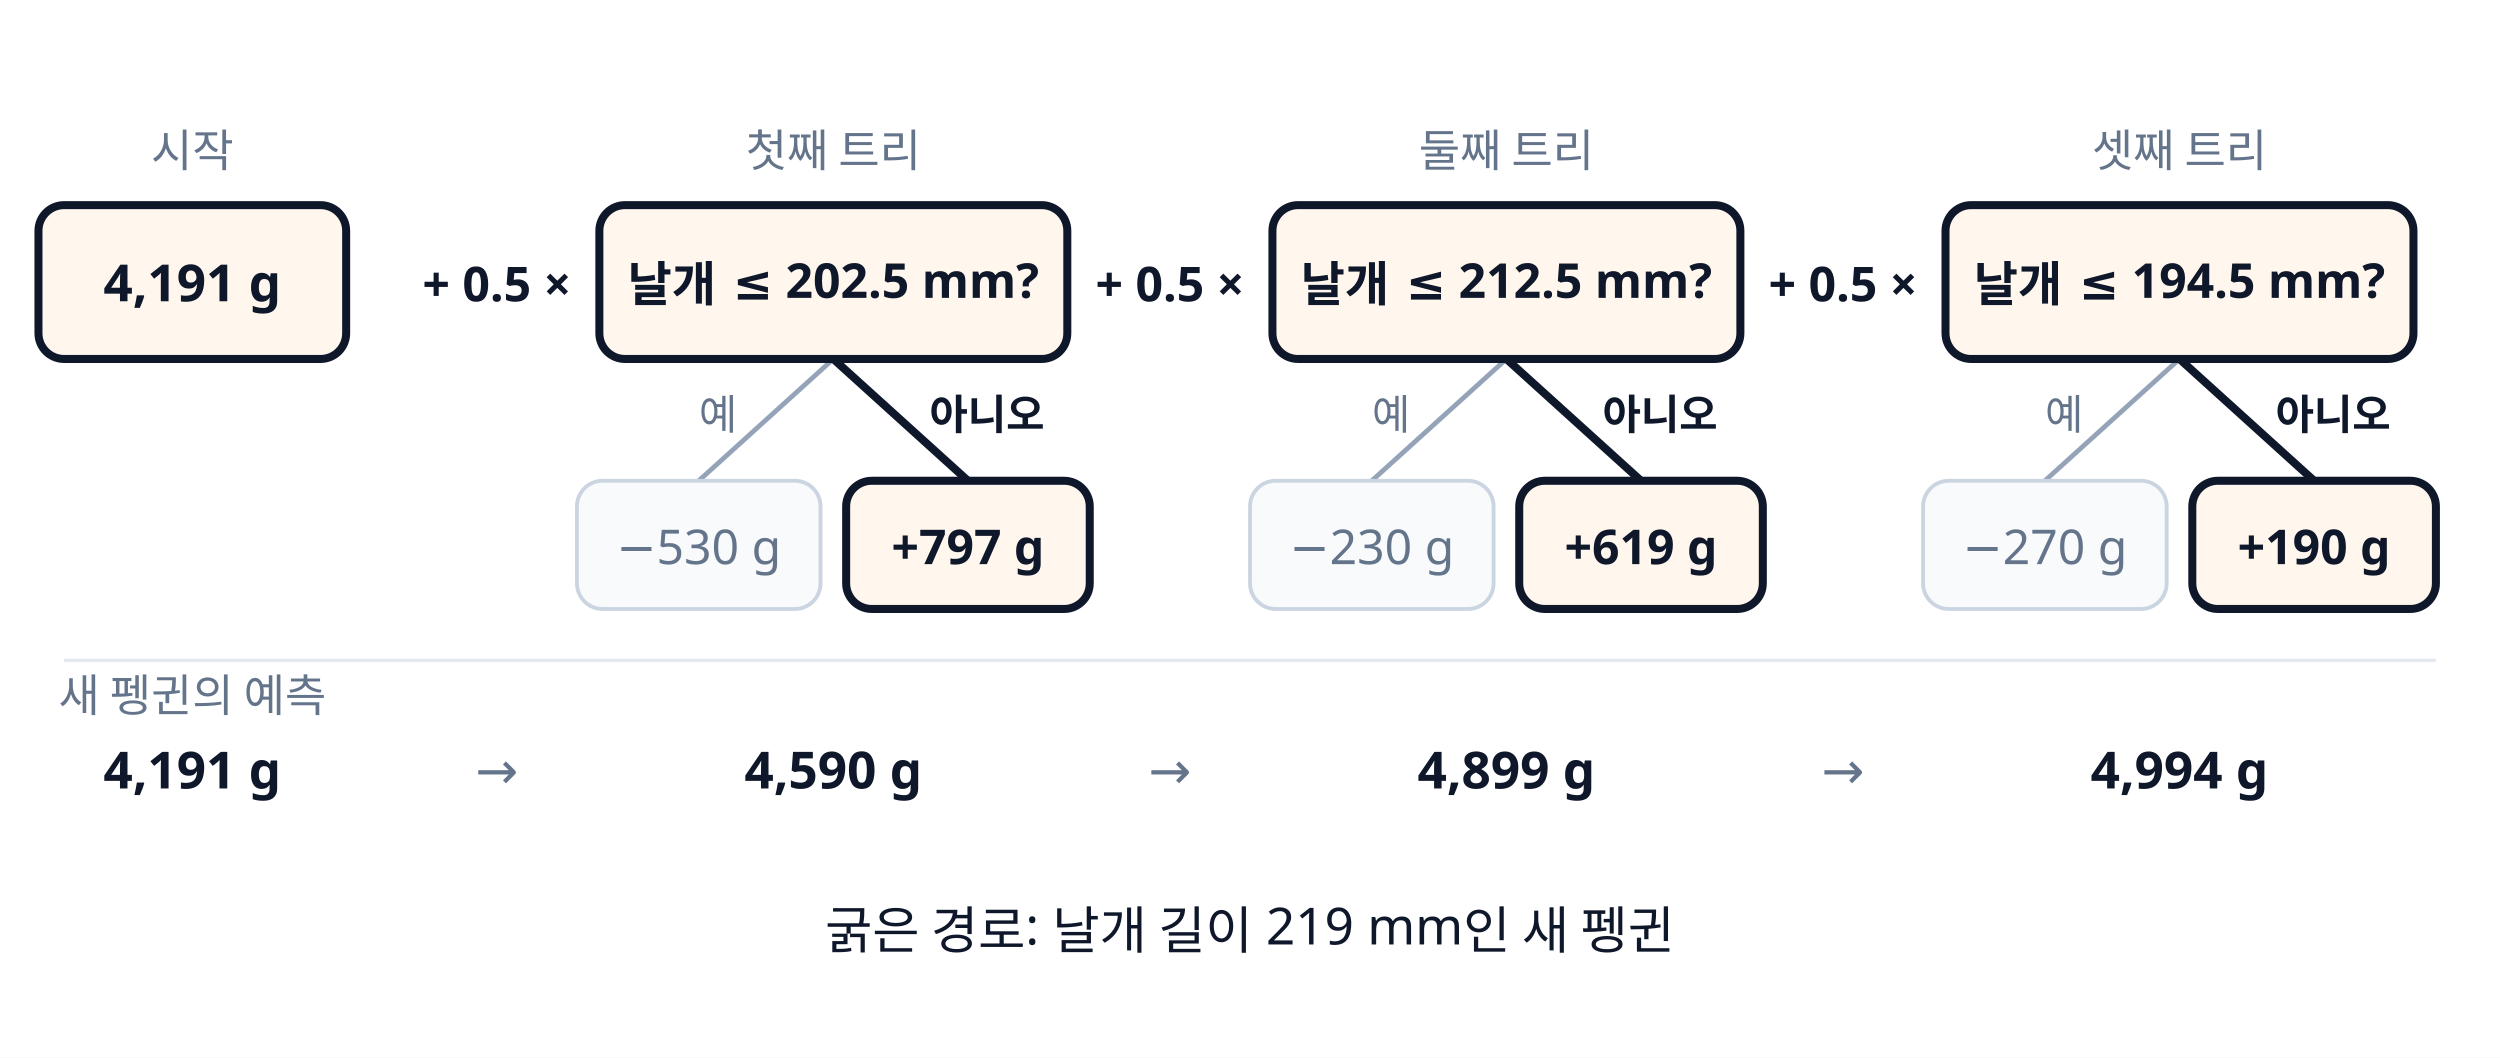
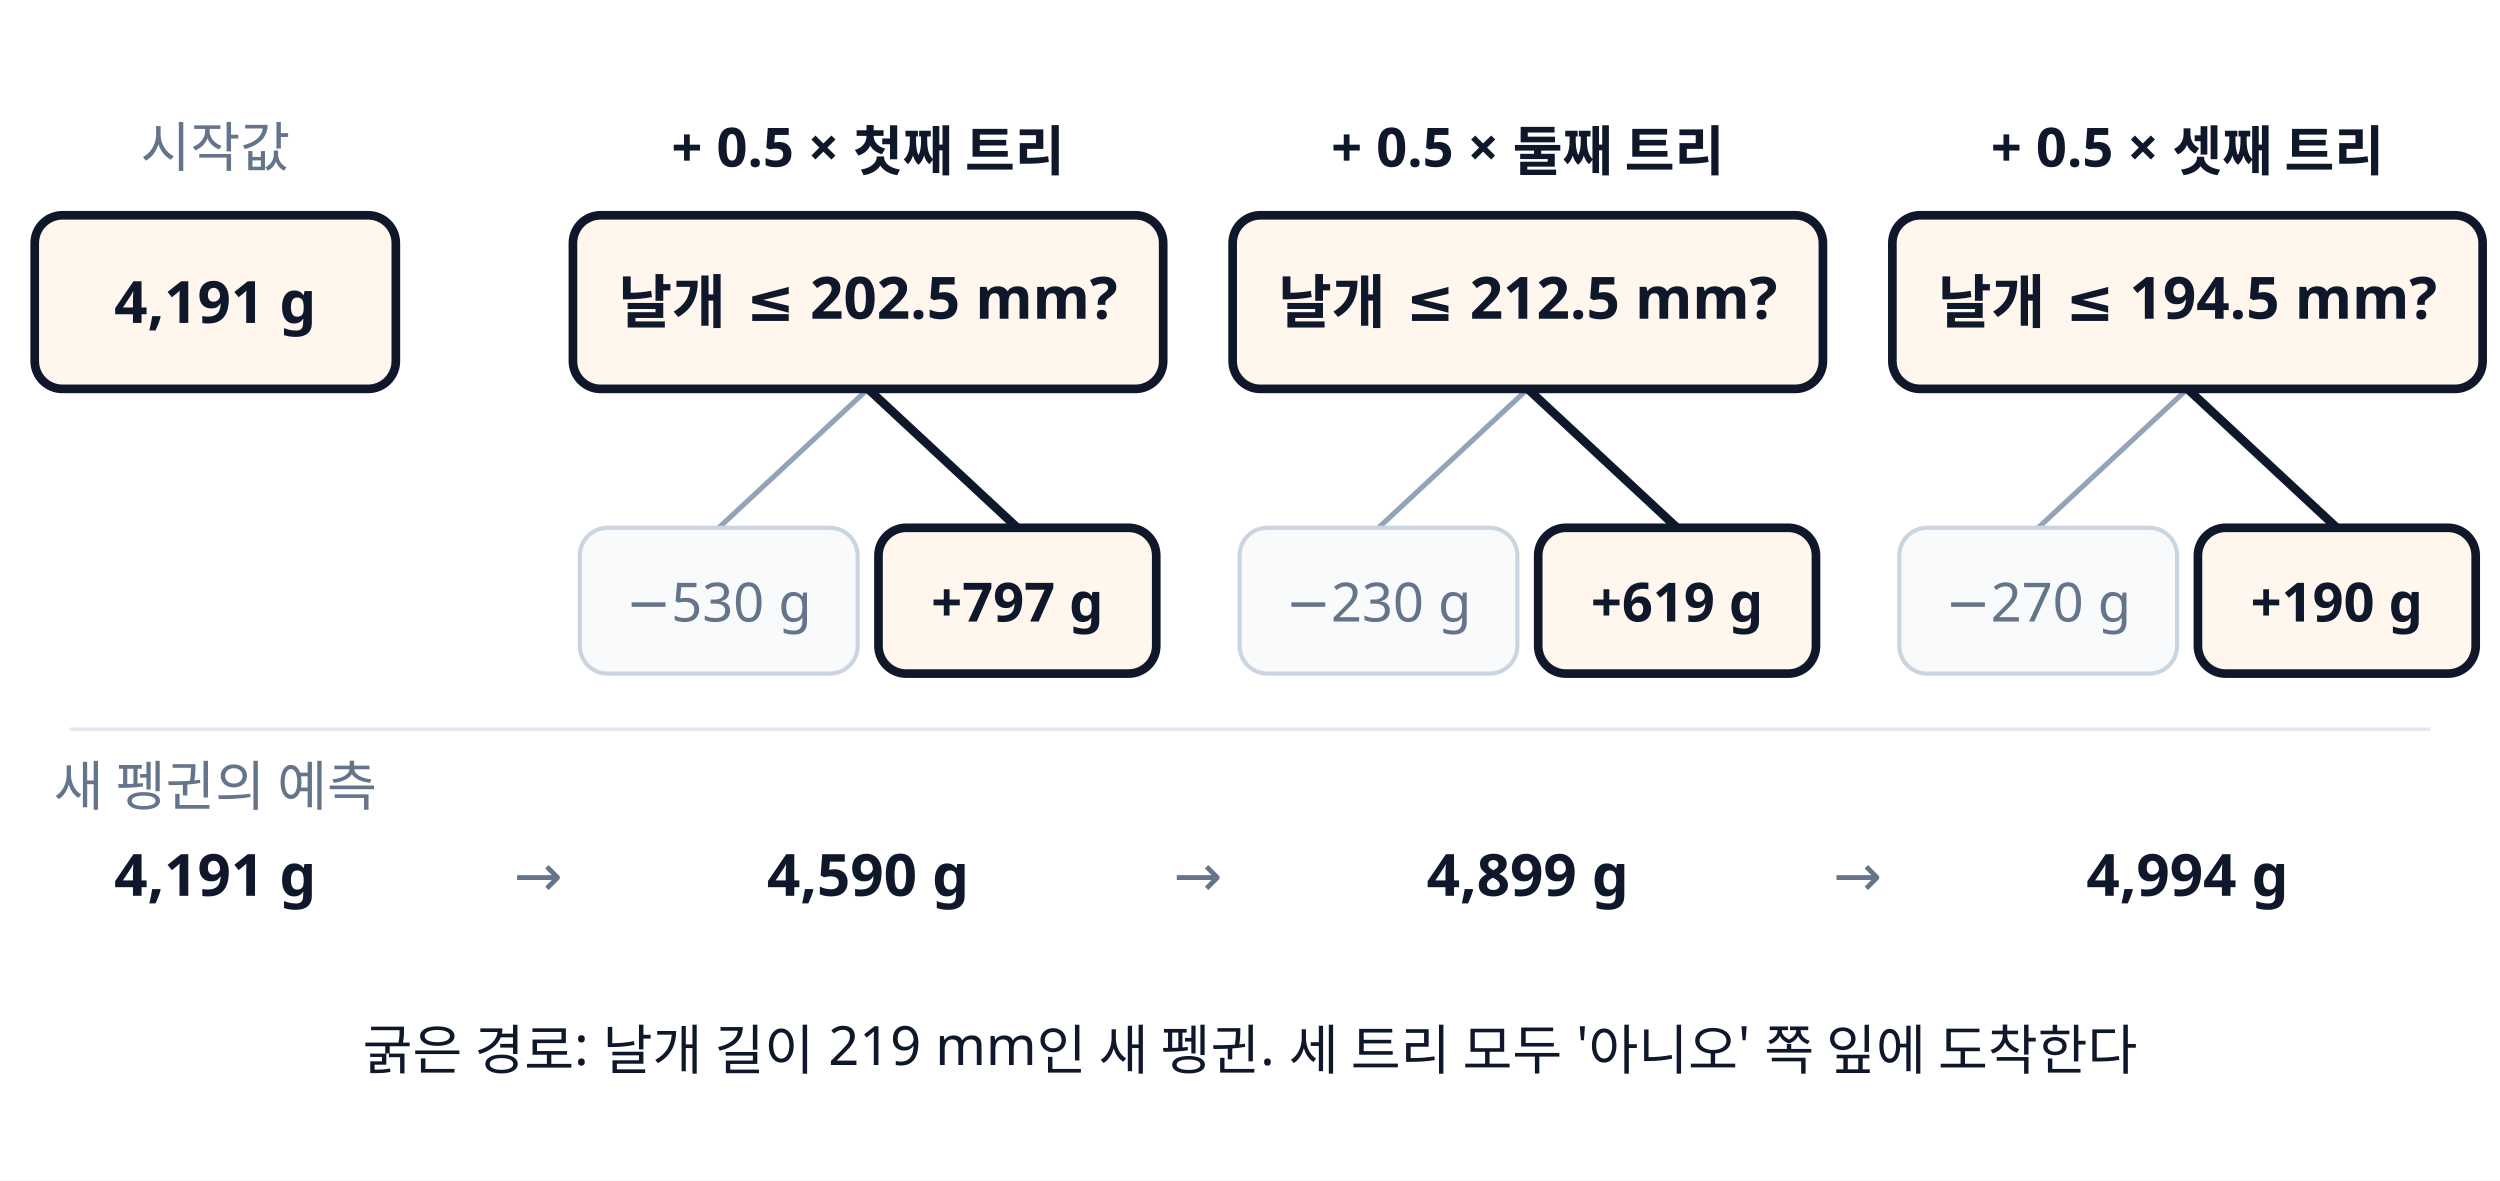
- <svg xmlns="http://www.w3.org/2000/svg" viewBox="0 0 780 330" width="780" height="330" font-family="Pretendard, 'Apple SD Gothic Neo', 'Malgun Gothic', 'Noto Sans KR', sans-serif" role="img" aria-label="시작 예측에 잔차를 예측하는 트리 셋을 차례로 더하는 부스팅">
-   <rect width="780" height="330" fill="#ffffff" />
-   <text x="60" y="52" font-size="14" fill="#64748b" text-anchor="middle">시작</text>
-   <rect x="12.0" y="64" width="96" height="48" rx="8" fill="#fff7ed" stroke="#0f172a" stroke-width="2.5" />
-   <text x="60" y="94" font-size="16" fill="#0f172a" text-anchor="middle" font-weight="600">4,191 g</text>
-   <text x="60" y="222" font-size="14" fill="#64748b" text-anchor="middle">새 펭귄의 예측</text>
-   <text x="60" y="246" font-size="16" fill="#0f172a" text-anchor="middle" font-weight="600">4,191 g</text>
-   <text x="155" y="94" font-size="15" fill="#0f172a" text-anchor="middle" font-weight="600">+ 0.5 ×</text>
-   <text x="260" y="52" font-size="14" fill="#64748b" text-anchor="middle">첫째 트리</text>
-   <line x1="260" y1="112" x2="218" y2="150" stroke="#94a3b8" stroke-width="1.5" />
-   <line x1="260" y1="112" x2="302" y2="150" stroke="#0f172a" stroke-width="2.5" />
-   <text x="230" y="134" font-size="13" fill="#64748b" text-anchor="end">예</text>
-   <text x="290" y="134" font-size="13" fill="#0f172a" text-anchor="start" font-weight="600">아니오</text>
-   <rect x="187.0" y="64" width="146" height="48" rx="8" fill="#fff7ed" stroke="#0f172a" stroke-width="2.5" />
-   <text x="260" y="94" font-size="15" fill="#0f172a" text-anchor="middle" font-weight="600">날개 ≤ 202.5 mm?</text>
-   <rect x="180.0" y="150" width="76" height="40" rx="8" fill="#f8fafc" stroke="#cbd5e1" stroke-width="1.2" />
-   <text x="218" y="176" font-size="15" fill="#64748b" text-anchor="middle">−530 g</text>
-   <rect x="264.0" y="150" width="76" height="40" rx="8" fill="#fff7ed" stroke="#0f172a" stroke-width="2.5" />
-   <text x="302" y="176" font-size="15" fill="#0f172a" text-anchor="middle" font-weight="600">+797 g</text>
-   <text x="155" y="246" font-size="16" fill="#64748b" text-anchor="middle">→</text>
-   <text x="260" y="246" font-size="16" fill="#0f172a" text-anchor="middle" font-weight="600">4,590 g</text>
-   <text x="365" y="94" font-size="15" fill="#0f172a" text-anchor="middle" font-weight="600">+ 0.5 ×</text>
-   <text x="470" y="52" font-size="14" fill="#64748b" text-anchor="middle">둘째 트리</text>
-   <line x1="470" y1="112" x2="428" y2="150" stroke="#94a3b8" stroke-width="1.5" />
-   <line x1="470" y1="112" x2="512" y2="150" stroke="#0f172a" stroke-width="2.5" />
-   <text x="440" y="134" font-size="13" fill="#64748b" text-anchor="end">예</text>
-   <text x="500" y="134" font-size="13" fill="#0f172a" text-anchor="start" font-weight="600">아니오</text>
-   <rect x="397.0" y="64" width="146" height="48" rx="8" fill="#fff7ed" stroke="#0f172a" stroke-width="2.5" />
-   <text x="470" y="94" font-size="15" fill="#0f172a" text-anchor="middle" font-weight="600">날개 ≤ 212.5 mm?</text>
-   <rect x="390.0" y="150" width="76" height="40" rx="8" fill="#f8fafc" stroke="#cbd5e1" stroke-width="1.2" />
-   <text x="428" y="176" font-size="15" fill="#64748b" text-anchor="middle">−230 g</text>
-   <rect x="474.0" y="150" width="76" height="40" rx="8" fill="#fff7ed" stroke="#0f172a" stroke-width="2.5" />
-   <text x="512" y="176" font-size="15" fill="#0f172a" text-anchor="middle" font-weight="600">+619 g</text>
-   <text x="365" y="246" font-size="16" fill="#64748b" text-anchor="middle">→</text>
-   <text x="470" y="246" font-size="16" fill="#0f172a" text-anchor="middle" font-weight="600">4,899 g</text>
-   <text x="575" y="94" font-size="15" fill="#0f172a" text-anchor="middle" font-weight="600">+ 0.5 ×</text>
-   <text x="680" y="52" font-size="14" fill="#64748b" text-anchor="middle">셋째 트리</text>
-   <line x1="680" y1="112" x2="638" y2="150" stroke="#94a3b8" stroke-width="1.5" />
-   <line x1="680" y1="112" x2="722" y2="150" stroke="#0f172a" stroke-width="2.5" />
-   <text x="650" y="134" font-size="13" fill="#64748b" text-anchor="end">예</text>
-   <text x="710" y="134" font-size="13" fill="#0f172a" text-anchor="start" font-weight="600">아니오</text>
-   <rect x="607.0" y="64" width="146" height="48" rx="8" fill="#fff7ed" stroke="#0f172a" stroke-width="2.5" />
-   <text x="680" y="94" font-size="15" fill="#0f172a" text-anchor="middle" font-weight="600">날개 ≤ 194.5 mm?</text>
-   <rect x="600.0" y="150" width="76" height="40" rx="8" fill="#f8fafc" stroke="#cbd5e1" stroke-width="1.2" />
-   <text x="638" y="176" font-size="15" fill="#64748b" text-anchor="middle">−270 g</text>
-   <rect x="684.0" y="150" width="76" height="40" rx="8" fill="#fff7ed" stroke="#0f172a" stroke-width="2.5" />
-   <text x="722" y="176" font-size="15" fill="#0f172a" text-anchor="middle" font-weight="600">+190 g</text>
-   <text x="575" y="246" font-size="16" fill="#64748b" text-anchor="middle">→</text>
-   <text x="680" y="246" font-size="16" fill="#0f172a" text-anchor="middle" font-weight="600">4,994 g</text>
-   <line x1="20" y1="206" x2="760" y2="206" stroke="#e2e8f0" stroke-width="1" />
-   <text x="390.0" y="296" font-size="16" fill="#0f172a" text-anchor="middle">굵은 경로: 날개 길이 219 mm인 새 펭귄</text>
+ <svg xmlns="http://www.w3.org/2000/svg" viewBox="0 0 720 340" width="720" height="340" font-family="Pretendard, 'Apple SD Gothic Neo', 'Malgun Gothic', 'Noto Sans KR', sans-serif" role="img" aria-label="시작값에 잔차를 예측하는 트리 셋의 출력을 차례로 더하는 부스팅">
+   <rect width="720" height="340" fill="#ffffff" />
+   <text x="62" y="48" font-size="15.6" fill="#64748b" text-anchor="middle">시작값</text>
+   <rect x="10.0" y="62" width="104" height="50" rx="8" fill="#fff7ed" stroke="#0f172a" stroke-width="2.5" />
+   <text x="62" y="93" font-size="16.8" fill="#0f172a" text-anchor="middle" font-weight="600">4,191 g</text>
+   <text x="62" y="232" font-size="15.6" fill="#64748b" text-anchor="middle">새 펭귄의 예측</text>
+   <text x="62" y="258" font-size="16.8" fill="#0f172a" text-anchor="middle" font-weight="600">4,191 g</text>
+   <text x="250" y="48" font-size="15.6" fill="#0f172a" text-anchor="middle" font-weight="600">+ 0.5 × 첫째 트리</text>
+   <line x1="250" y1="112" x2="207" y2="152" stroke="#94a3b8" stroke-width="1.5" />
+   <line x1="250" y1="112" x2="293" y2="152" stroke="#0f172a" stroke-width="2.5" />
+   <rect x="165.0" y="62" width="170" height="50" rx="8" fill="#fff7ed" stroke="#0f172a" stroke-width="2.5" />
+   <text x="250" y="93" font-size="16.8" fill="#0f172a" text-anchor="middle" font-weight="600">날개 ≤ 202.5 mm?</text>
+   <rect x="167.0" y="152" width="80" height="42" rx="8" fill="#f8fafc" stroke="#cbd5e1" stroke-width="1.2" />
+   <text x="207" y="179" font-size="15.6" fill="#64748b" text-anchor="middle">−530 g</text>
+   <rect x="253.0" y="152" width="80" height="42" rx="8" fill="#fff7ed" stroke="#0f172a" stroke-width="2.5" />
+   <text x="293" y="179" font-size="15.6" fill="#0f172a" text-anchor="middle" font-weight="600">+797 g</text>
+   <text x="155" y="258" font-size="16.8" fill="#64748b" text-anchor="middle">→</text>
+   <text x="250" y="258" font-size="16.8" fill="#0f172a" text-anchor="middle" font-weight="600">4,590 g</text>
+   <text x="440" y="48" font-size="15.6" fill="#0f172a" text-anchor="middle" font-weight="600">+ 0.5 × 둘째 트리</text>
+   <line x1="440" y1="112" x2="397" y2="152" stroke="#94a3b8" stroke-width="1.5" />
+   <line x1="440" y1="112" x2="483" y2="152" stroke="#0f172a" stroke-width="2.5" />
+   <rect x="355.0" y="62" width="170" height="50" rx="8" fill="#fff7ed" stroke="#0f172a" stroke-width="2.5" />
+   <text x="440" y="93" font-size="16.8" fill="#0f172a" text-anchor="middle" font-weight="600">날개 ≤ 212.5 mm?</text>
+   <rect x="357.0" y="152" width="80" height="42" rx="8" fill="#f8fafc" stroke="#cbd5e1" stroke-width="1.2" />
+   <text x="397" y="179" font-size="15.6" fill="#64748b" text-anchor="middle">−230 g</text>
+   <rect x="443.0" y="152" width="80" height="42" rx="8" fill="#fff7ed" stroke="#0f172a" stroke-width="2.5" />
+   <text x="483" y="179" font-size="15.6" fill="#0f172a" text-anchor="middle" font-weight="600">+619 g</text>
+   <text x="345" y="258" font-size="16.8" fill="#64748b" text-anchor="middle">→</text>
+   <text x="440" y="258" font-size="16.8" fill="#0f172a" text-anchor="middle" font-weight="600">4,899 g</text>
+   <text x="630" y="48" font-size="15.6" fill="#0f172a" text-anchor="middle" font-weight="600">+ 0.5 × 셋째 트리</text>
+   <line x1="630" y1="112" x2="587" y2="152" stroke="#94a3b8" stroke-width="1.5" />
+   <line x1="630" y1="112" x2="673" y2="152" stroke="#0f172a" stroke-width="2.5" />
+   <rect x="545.0" y="62" width="170" height="50" rx="8" fill="#fff7ed" stroke="#0f172a" stroke-width="2.5" />
+   <text x="630" y="93" font-size="16.8" fill="#0f172a" text-anchor="middle" font-weight="600">날개 ≤ 194.5 mm?</text>
+   <rect x="547.0" y="152" width="80" height="42" rx="8" fill="#f8fafc" stroke="#cbd5e1" stroke-width="1.2" />
+   <text x="587" y="179" font-size="15.6" fill="#64748b" text-anchor="middle">−270 g</text>
+   <rect x="633.0" y="152" width="80" height="42" rx="8" fill="#fff7ed" stroke="#0f172a" stroke-width="2.5" />
+   <text x="673" y="179" font-size="15.6" fill="#0f172a" text-anchor="middle" font-weight="600">+190 g</text>
+   <text x="535" y="258" font-size="16.8" fill="#64748b" text-anchor="middle">→</text>
+   <text x="630" y="258" font-size="16.8" fill="#0f172a" text-anchor="middle" font-weight="600">4,994 g</text>
+   <line x1="20" y1="210" x2="700" y2="210" stroke="#e2e8f0" stroke-width="1" />
+   <text x="360.0" y="308" font-size="15.6" fill="#0f172a" text-anchor="middle">굵은 경로: 날개 길이 219 mm인 새 펭귄. 세 트리 모두 '아니오' 쪽 잎에 도착한다</text>
</svg>
